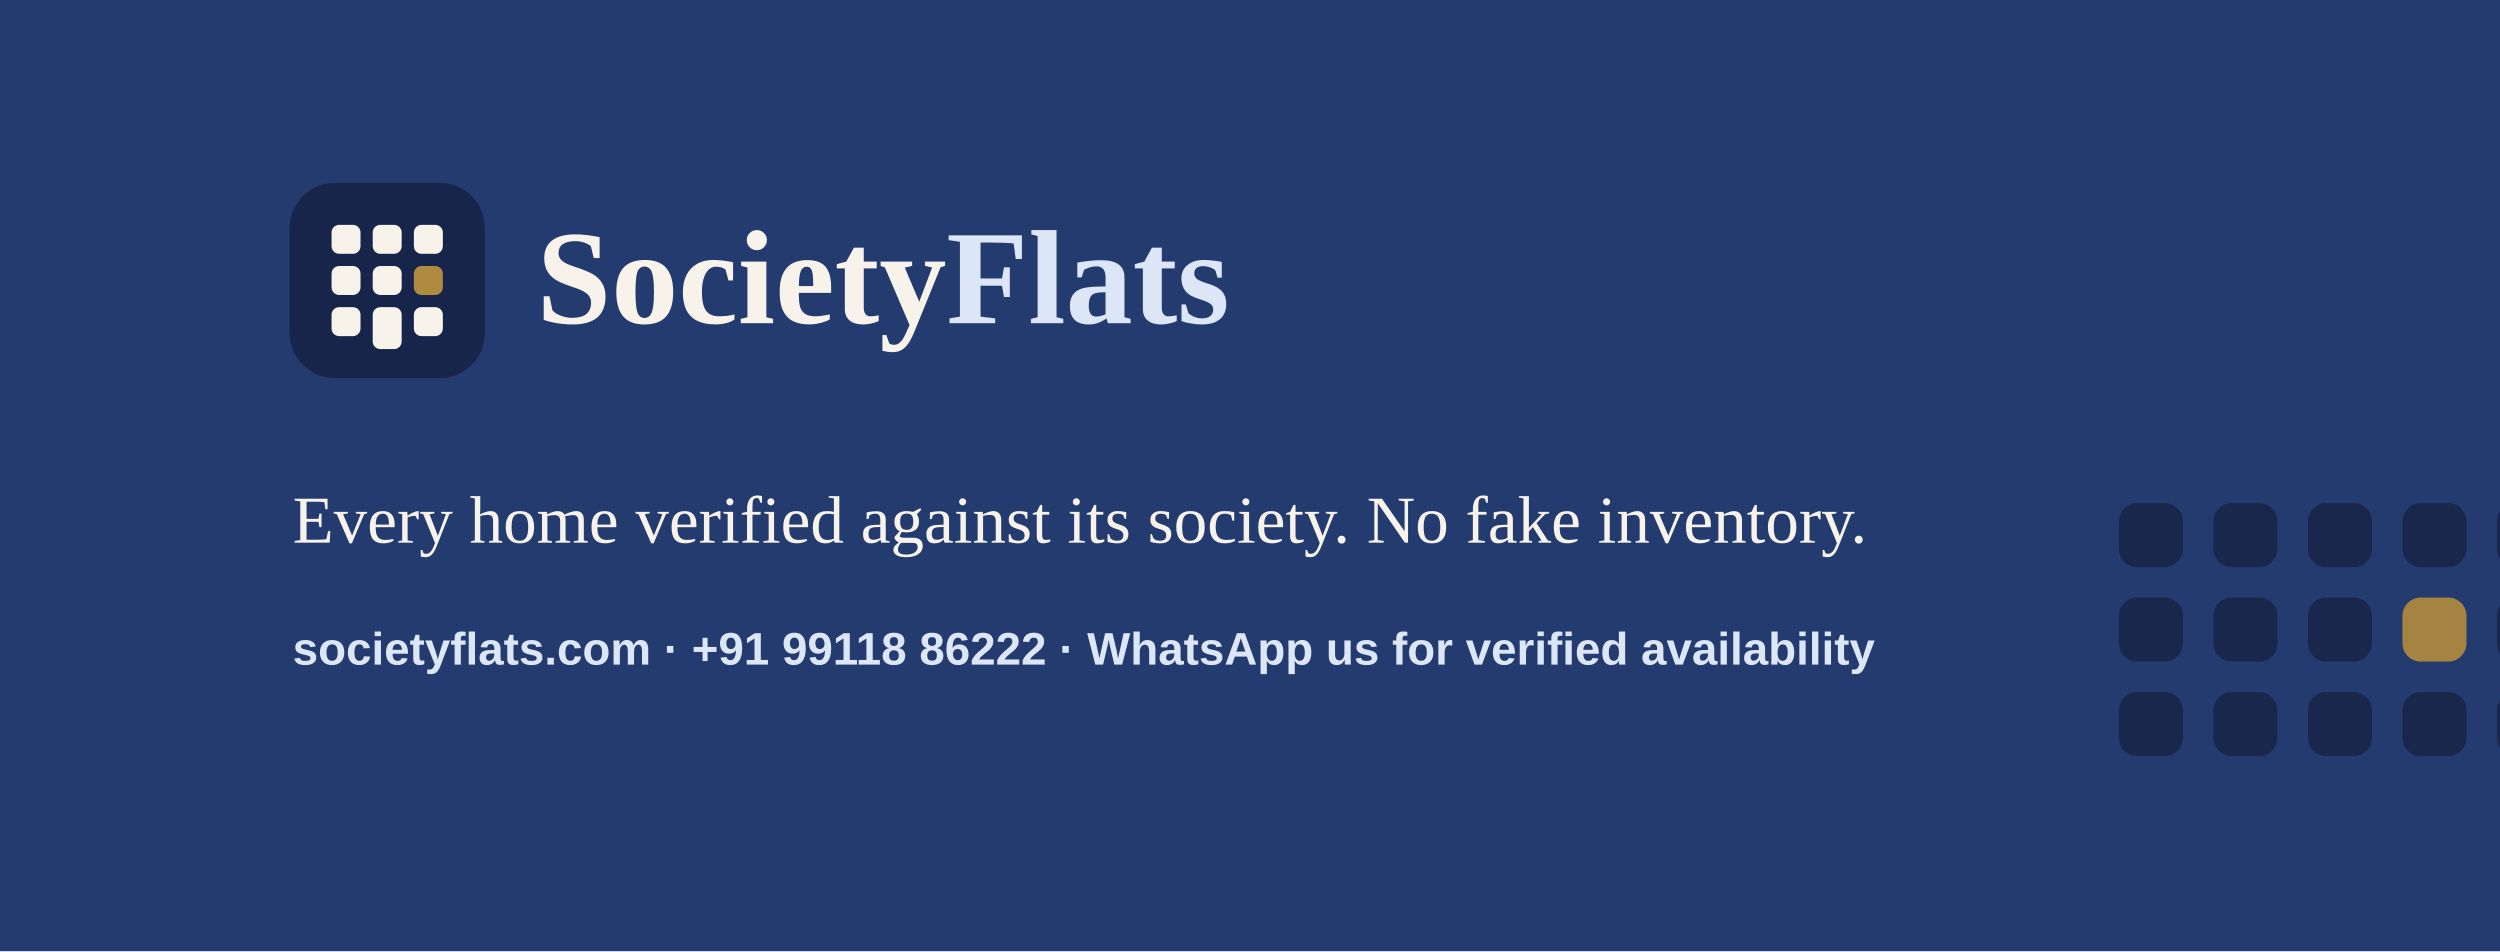
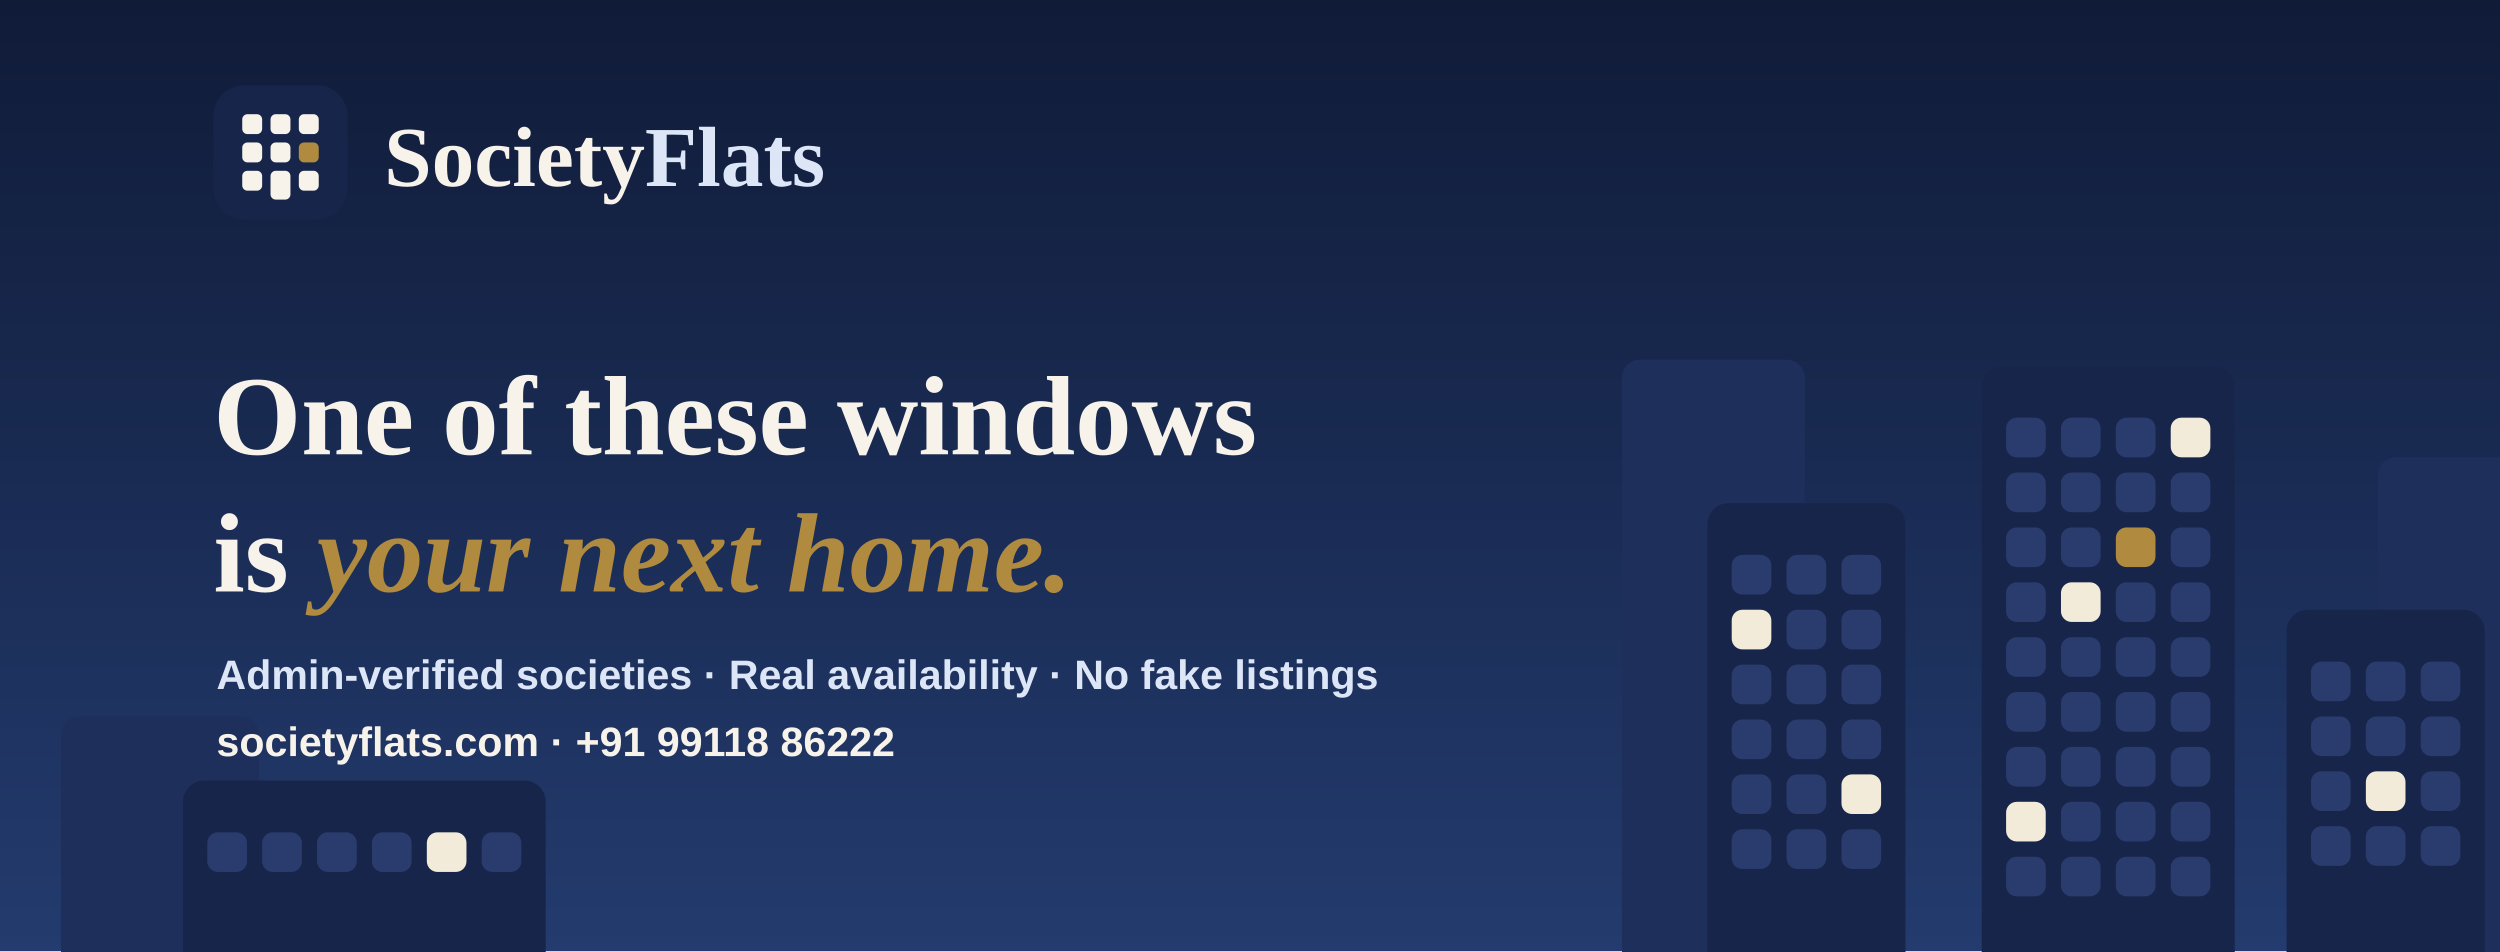
<svg xmlns="http://www.w3.org/2000/svg" width="1640" height="624" viewBox="0 0 1640 624" fill="none">
-   <rect width="1640" height="624" fill="#233B6E" />
-   <g transform="translate(1390 330) scale(1)" opacity="0.92">
-     <rect x="0" y="0" width="42" height="42" rx="12" fill="#18254A" />
-     <rect x="62" y="0" width="42" height="42" rx="12" fill="#18254A" />
-     <rect x="124" y="0" width="42" height="42" rx="12" fill="#18254A" />
-     <rect x="186" y="0" width="42" height="42" rx="12" fill="#18254A" />
-     <rect x="248" y="0" width="42" height="42" rx="12" fill="#18254A" />
-     <rect x="0" y="62" width="42" height="42" rx="12" fill="#18254A" />
-     <rect x="62" y="62" width="42" height="42" rx="12" fill="#18254A" />
-     <rect x="124" y="62" width="42" height="42" rx="12" fill="#18254A" />
-     <rect x="186" y="62" width="42" height="42" rx="12" fill="#B08A3E" />
-     <rect x="248" y="62" width="42" height="42" rx="12" fill="#18254A" />
-     <rect x="0" y="124" width="42" height="42" rx="12" fill="#18254A" />
-     <rect x="62" y="124" width="42" height="42" rx="12" fill="#18254A" />
-     <rect x="124" y="124" width="42" height="42" rx="12" fill="#18254A" />
-     <rect x="186" y="124" width="42" height="42" rx="12" fill="#18254A" />
-     <rect x="248" y="124" width="42" height="42" rx="12" fill="#18254A" />
-   </g>
-   <g transform="translate(190 120) scale(0.25)">
+   <defs>
+     <linearGradient id="fbsky" x1="0" y1="0" x2="0" y2="1">
+       <stop offset="0" stop-color="#101B38" />
+       <stop offset="1" stop-color="#233B6E" />
+     </linearGradient>
+   </defs>
+   <rect width="1640" height="624" fill="url(#fbsky)" />
+   <rect x="1064" y="236" width="120" height="420" rx="12" fill="#1E2F5C" />
+   <rect x="1560" y="300" width="120" height="360" rx="12" fill="#1E2F5C" />
+   <rect x="40" y="470" width="130" height="200" rx="12" fill="#1E2F5C" />
+   <rect x="1120" y="330" width="130" height="334" rx="14" fill="#18254A" />
+   <rect x="1136" y="364" width="26" height="26" rx="7" fill="#2A3C6E" />
+   <rect x="1172" y="364" width="26" height="26" rx="7" fill="#2A3C6E" />
+   <rect x="1208" y="364" width="26" height="26" rx="7" fill="#2A3C6E" />
+   <rect x="1136" y="400" width="26" height="26" rx="7" fill="#F3EBDA" />
+   <rect x="1172" y="400" width="26" height="26" rx="7" fill="#2A3C6E" />
+   <rect x="1208" y="400" width="26" height="26" rx="7" fill="#2A3C6E" />
+   <rect x="1136" y="436" width="26" height="26" rx="7" fill="#2A3C6E" />
+   <rect x="1172" y="436" width="26" height="26" rx="7" fill="#2A3C6E" />
+   <rect x="1208" y="436" width="26" height="26" rx="7" fill="#2A3C6E" />
+   <rect x="1136" y="472" width="26" height="26" rx="7" fill="#2A3C6E" />
+   <rect x="1172" y="472" width="26" height="26" rx="7" fill="#2A3C6E" />
+   <rect x="1208" y="472" width="26" height="26" rx="7" fill="#2A3C6E" />
+   <rect x="1136" y="508" width="26" height="26" rx="7" fill="#2A3C6E" />
+   <rect x="1172" y="508" width="26" height="26" rx="7" fill="#2A3C6E" />
+   <rect x="1208" y="508" width="26" height="26" rx="7" fill="#F3EBDA" />
+   <rect x="1136" y="544" width="26" height="26" rx="7" fill="#2A3C6E" />
+   <rect x="1172" y="544" width="26" height="26" rx="7" fill="#2A3C6E" />
+   <rect x="1208" y="544" width="26" height="26" rx="7" fill="#2A3C6E" />
+   <rect x="1300" y="240" width="166" height="424" rx="14" fill="#18254A" />
+   <rect x="1316" y="274" width="26" height="26" rx="7" fill="#2A3C6E" />
+   <rect x="1352" y="274" width="26" height="26" rx="7" fill="#2A3C6E" />
+   <rect x="1388" y="274" width="26" height="26" rx="7" fill="#2A3C6E" />
+   <rect x="1424" y="274" width="26" height="26" rx="7" fill="#F3EBDA" />
+   <rect x="1316" y="310" width="26" height="26" rx="7" fill="#2A3C6E" />
+   <rect x="1352" y="310" width="26" height="26" rx="7" fill="#2A3C6E" />
+   <rect x="1388" y="310" width="26" height="26" rx="7" fill="#2A3C6E" />
+   <rect x="1424" y="310" width="26" height="26" rx="7" fill="#2A3C6E" />
+   <rect x="1316" y="346" width="26" height="26" rx="7" fill="#2A3C6E" />
+   <rect x="1352" y="346" width="26" height="26" rx="7" fill="#2A3C6E" />
+   <rect x="1388" y="346" width="26" height="26" rx="7" fill="#B08A3E" />
+   <rect x="1424" y="346" width="26" height="26" rx="7" fill="#2A3C6E" />
+   <rect x="1316" y="382" width="26" height="26" rx="7" fill="#2A3C6E" />
+   <rect x="1352" y="382" width="26" height="26" rx="7" fill="#F3EBDA" />
+   <rect x="1388" y="382" width="26" height="26" rx="7" fill="#2A3C6E" />
+   <rect x="1424" y="382" width="26" height="26" rx="7" fill="#2A3C6E" />
+   <rect x="1316" y="418" width="26" height="26" rx="7" fill="#2A3C6E" />
+   <rect x="1352" y="418" width="26" height="26" rx="7" fill="#2A3C6E" />
+   <rect x="1388" y="418" width="26" height="26" rx="7" fill="#2A3C6E" />
+   <rect x="1424" y="418" width="26" height="26" rx="7" fill="#2A3C6E" />
+   <rect x="1316" y="454" width="26" height="26" rx="7" fill="#2A3C6E" />
+   <rect x="1352" y="454" width="26" height="26" rx="7" fill="#2A3C6E" />
+   <rect x="1388" y="454" width="26" height="26" rx="7" fill="#2A3C6E" />
+   <rect x="1424" y="454" width="26" height="26" rx="7" fill="#2A3C6E" />
+   <rect x="1316" y="490" width="26" height="26" rx="7" fill="#2A3C6E" />
+   <rect x="1352" y="490" width="26" height="26" rx="7" fill="#2A3C6E" />
+   <rect x="1388" y="490" width="26" height="26" rx="7" fill="#2A3C6E" />
+   <rect x="1424" y="490" width="26" height="26" rx="7" fill="#2A3C6E" />
+   <rect x="1316" y="526" width="26" height="26" rx="7" fill="#F3EBDA" />
+   <rect x="1352" y="526" width="26" height="26" rx="7" fill="#2A3C6E" />
+   <rect x="1388" y="526" width="26" height="26" rx="7" fill="#2A3C6E" />
+   <rect x="1424" y="526" width="26" height="26" rx="7" fill="#2A3C6E" />
+   <rect x="1316" y="562" width="26" height="26" rx="7" fill="#2A3C6E" />
+   <rect x="1352" y="562" width="26" height="26" rx="7" fill="#2A3C6E" />
+   <rect x="1388" y="562" width="26" height="26" rx="7" fill="#2A3C6E" />
+   <rect x="1424" y="562" width="26" height="26" rx="7" fill="#2A3C6E" />
+   <rect x="1500" y="400" width="130" height="264" rx="14" fill="#18254A" />
+   <rect x="1516" y="434" width="26" height="26" rx="7" fill="#2A3C6E" />
+   <rect x="1552" y="434" width="26" height="26" rx="7" fill="#2A3C6E" />
+   <rect x="1588" y="434" width="26" height="26" rx="7" fill="#2A3C6E" />
+   <rect x="1516" y="470" width="26" height="26" rx="7" fill="#2A3C6E" />
+   <rect x="1552" y="470" width="26" height="26" rx="7" fill="#2A3C6E" />
+   <rect x="1588" y="470" width="26" height="26" rx="7" fill="#2A3C6E" />
+   <rect x="1516" y="506" width="26" height="26" rx="7" fill="#2A3C6E" />
+   <rect x="1552" y="506" width="26" height="26" rx="7" fill="#F3EBDA" />
+   <rect x="1588" y="506" width="26" height="26" rx="7" fill="#2A3C6E" />
+   <rect x="1516" y="542" width="26" height="26" rx="7" fill="#2A3C6E" />
+   <rect x="1552" y="542" width="26" height="26" rx="7" fill="#2A3C6E" />
+   <rect x="1588" y="542" width="26" height="26" rx="7" fill="#2A3C6E" />
+   <rect x="120" y="512" width="238" height="152" rx="14" fill="#18254A" />
+   <rect x="136" y="546" width="26" height="26" rx="7" fill="#2A3C6E" />
+   <rect x="172" y="546" width="26" height="26" rx="7" fill="#2A3C6E" />
+   <rect x="208" y="546" width="26" height="26" rx="7" fill="#2A3C6E" />
+   <rect x="244" y="546" width="26" height="26" rx="7" fill="#2A3C6E" />
+   <rect x="280" y="546" width="26" height="26" rx="7" fill="#F3EBDA" />
+   <rect x="316" y="546" width="26" height="26" rx="7" fill="#2A3C6E" />
+   <g transform="translate(140 56) scale(0.171875)">
    <rect width="512" height="512" rx="118" fill="#18254A" />
    <rect x="110" y="110" width="76" height="76" rx="20" fill="#F8F3EA" />
    <rect x="218" y="110" width="76" height="76" rx="20" fill="#F8F3EA" />
    <rect x="326" y="110" width="76" height="76" rx="20" fill="#F8F3EA" />
    <rect x="110" y="218" width="76" height="76" rx="20" fill="#F8F3EA" />
    <rect x="218" y="218" width="76" height="76" rx="20" fill="#F8F3EA" />
    <rect x="326" y="218" width="76" height="76" rx="20" fill="#B08A3E" />
    <rect x="110" y="326" width="76" height="76" rx="20" fill="#F8F3EA" />
    <rect x="218" y="326" width="76" height="110" rx="20" fill="#F8F3EA" />
    <rect x="326" y="326" width="76" height="76" rx="20" fill="#F8F3EA" />
  </g>
-   <text x="352" y="212" font-family="Newsreader, Georgia, 'Times New Roman', serif" font-size="88" font-weight="600" fill="#F8F3EA">Society<tspan fill="#DCE6F7">Flats</tspan>
+   <text x="252" y="122" font-family="Newsreader, Georgia, 'Times New Roman', serif" font-size="56" font-weight="600" fill="#F8F3EA">Society<tspan fill="#DCE6F7">Flats</tspan>
  </text>
-   <text x="192" y="356" font-family="Newsreader, Georgia, 'Times New Roman', serif" font-size="44" font-weight="500" fill="#F8F3EA">Every home verified against its society. No fake inventory.</text>
-   <text x="192" y="436" font-family="'Hanken Grotesk', 'Helvetica Neue', Arial, sans-serif" font-size="30" font-weight="600" fill="#DCE6F7">societyflats.com  ·  +91 99118 86222  ·  WhatsApp us for verified availability</text>
+   <text x="140" y="298" font-family="Newsreader, Georgia, 'Times New Roman', serif" font-size="74" font-weight="600" fill="#F8F3EA">One of these windows</text>
+   <text x="140" y="388" font-family="Newsreader, Georgia, 'Times New Roman', serif" font-size="74" font-weight="600" fill="#F8F3EA">is <tspan font-style="italic" fill="#B08A3E">your next home.</tspan>
+   </text>
+   <text x="142" y="452" font-family="'Hanken Grotesk', 'Helvetica Neue', Arial, sans-serif" font-size="27" font-weight="600" fill="#DCE6F7">Admin-verified societies · Real availability · No fake listings</text>
+   <text x="142" y="496" font-family="'Hanken Grotesk', 'Helvetica Neue', Arial, sans-serif" font-size="27" font-weight="700" fill="#F8F3EA">societyflats.com  ·  +91 99118 86222</text>
</svg>
